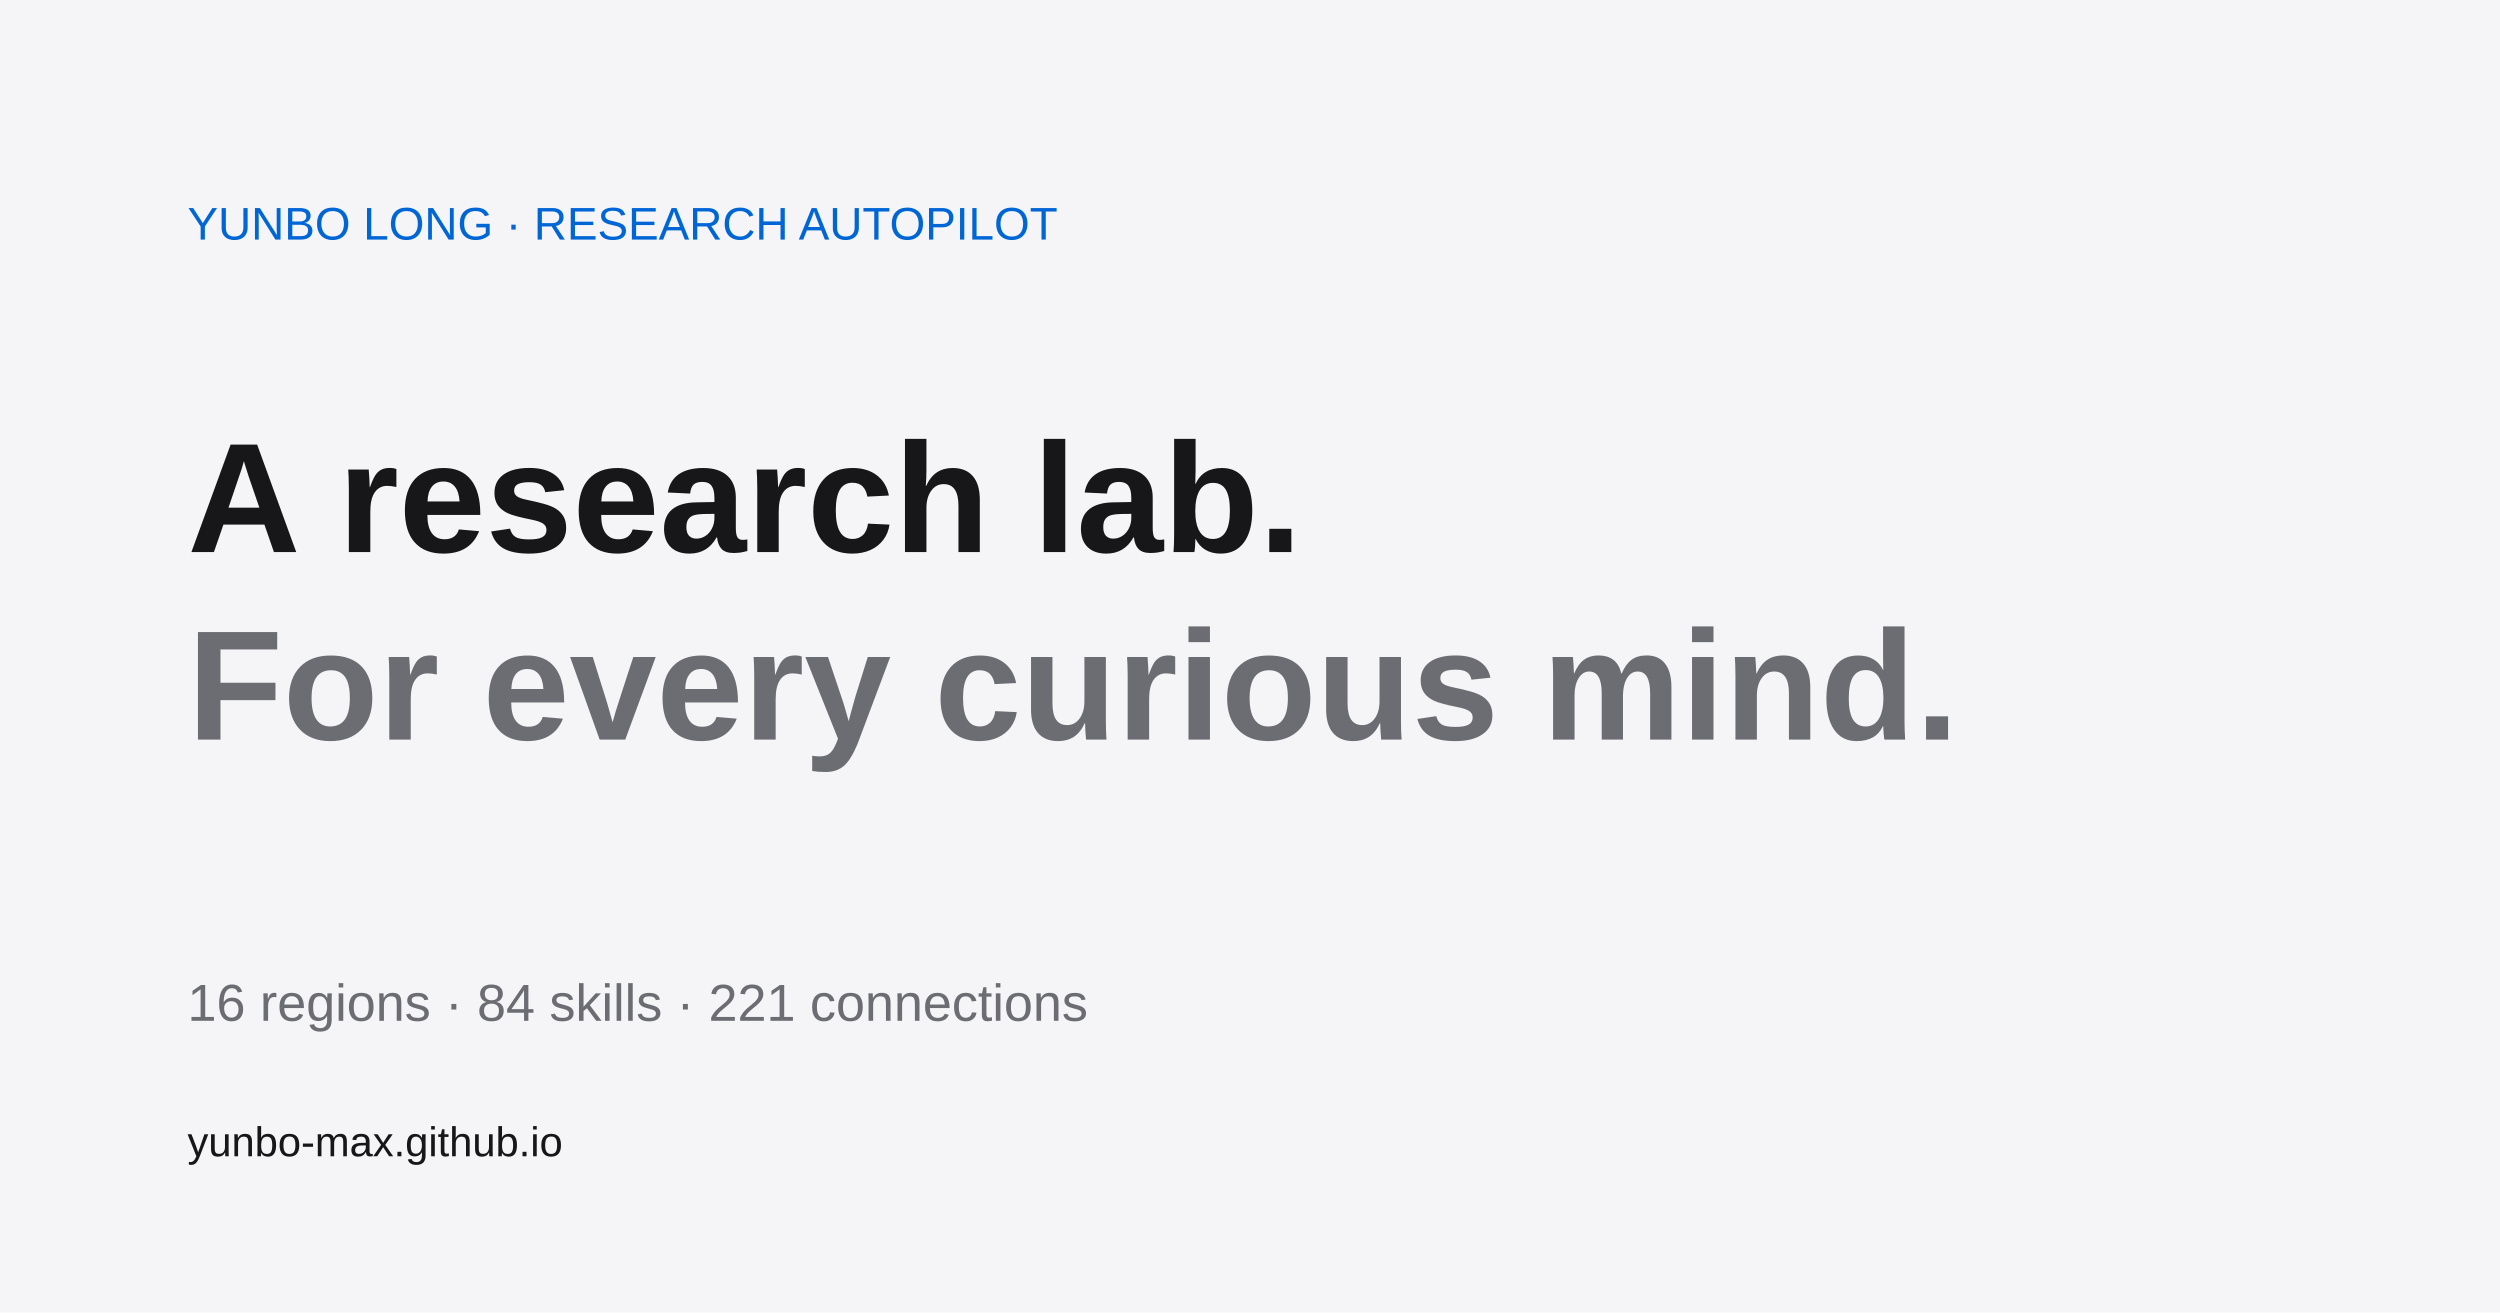
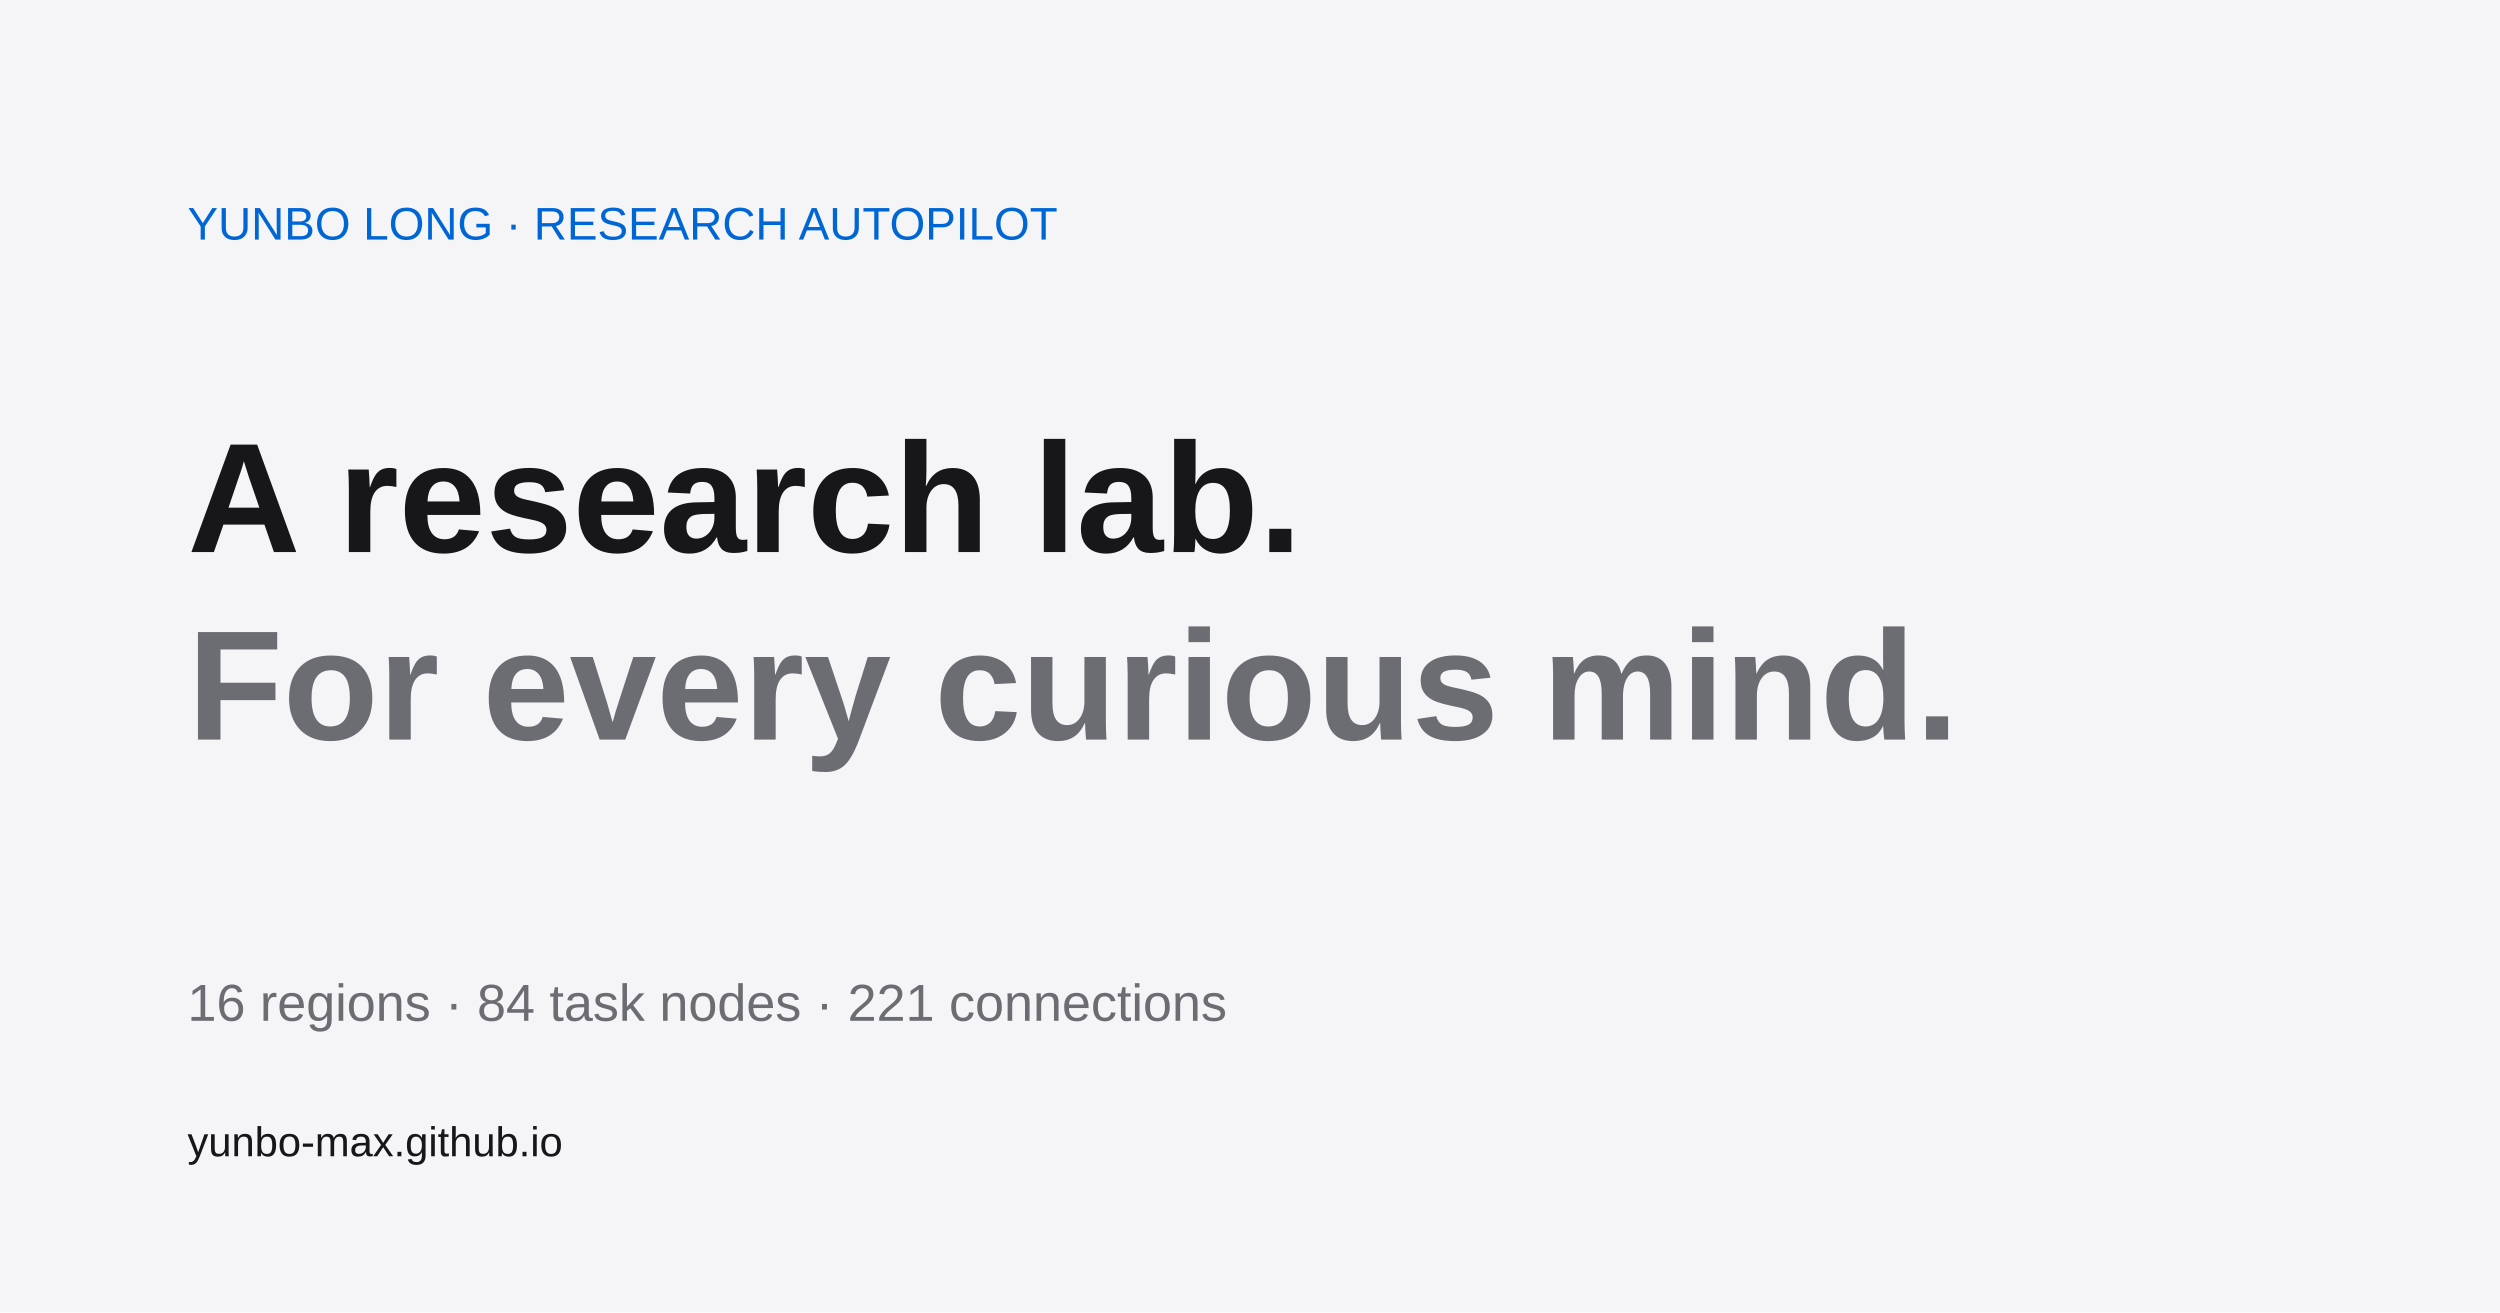
<svg xmlns="http://www.w3.org/2000/svg" viewBox="0 0 1200 630">
  <rect width="1200" height="630" fill="#f5f5f7" />
  <g font-family="Arial,sans-serif">
    <text x="90" y="115" font-size="22" fill="#0066d6">YUNBO LONG · RESEARCH AUTOPILOT</text>
    <text x="90" y="265" font-size="75" font-weight="600" fill="#171719">A research lab.</text>
    <text x="90" y="355" font-size="75" font-weight="600" fill="#6c6d73">For every curious mind.</text>
-     <text x="90" y="490" font-size="25" fill="#6c6d73">16 regions · 84 skills · 221 connections</text>
+     <text x="90" y="490" font-size="25" fill="#6c6d73">16 regions · 84 task nodes · 221 connections</text>
    <text x="90" y="555" font-size="20" fill="#171719">yunbo-max.github.io</text>
  </g>
</svg>
